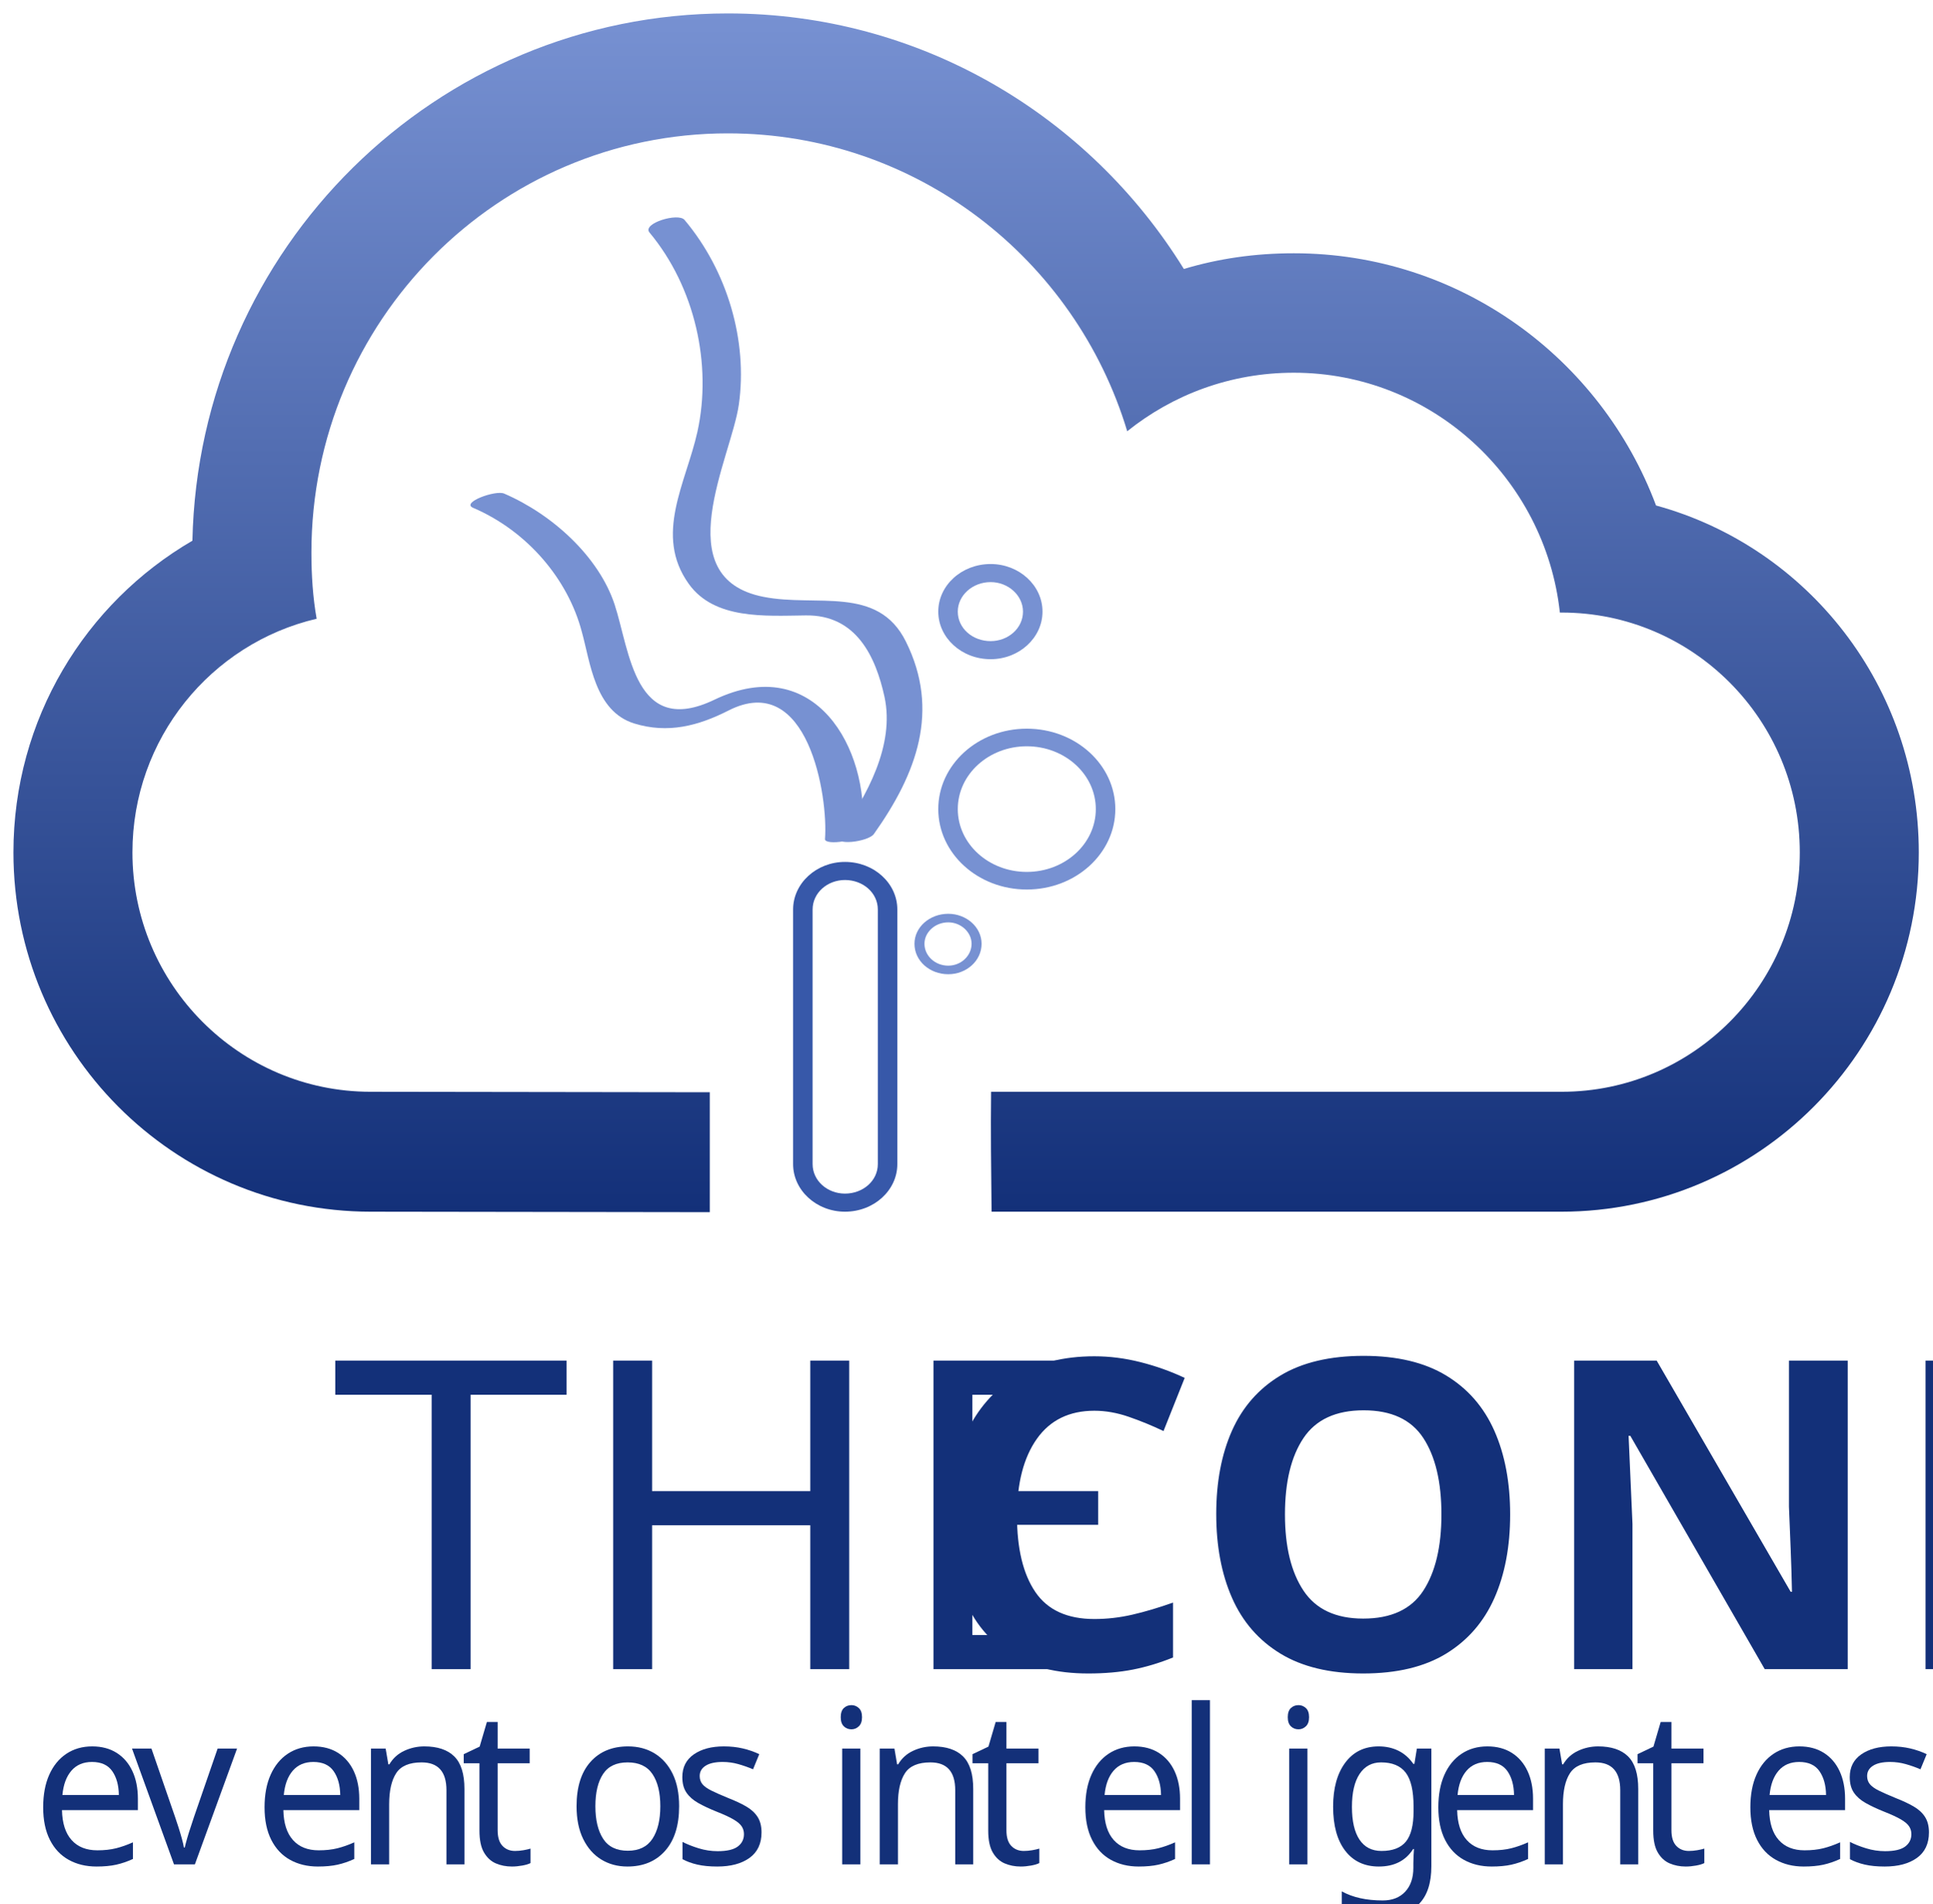
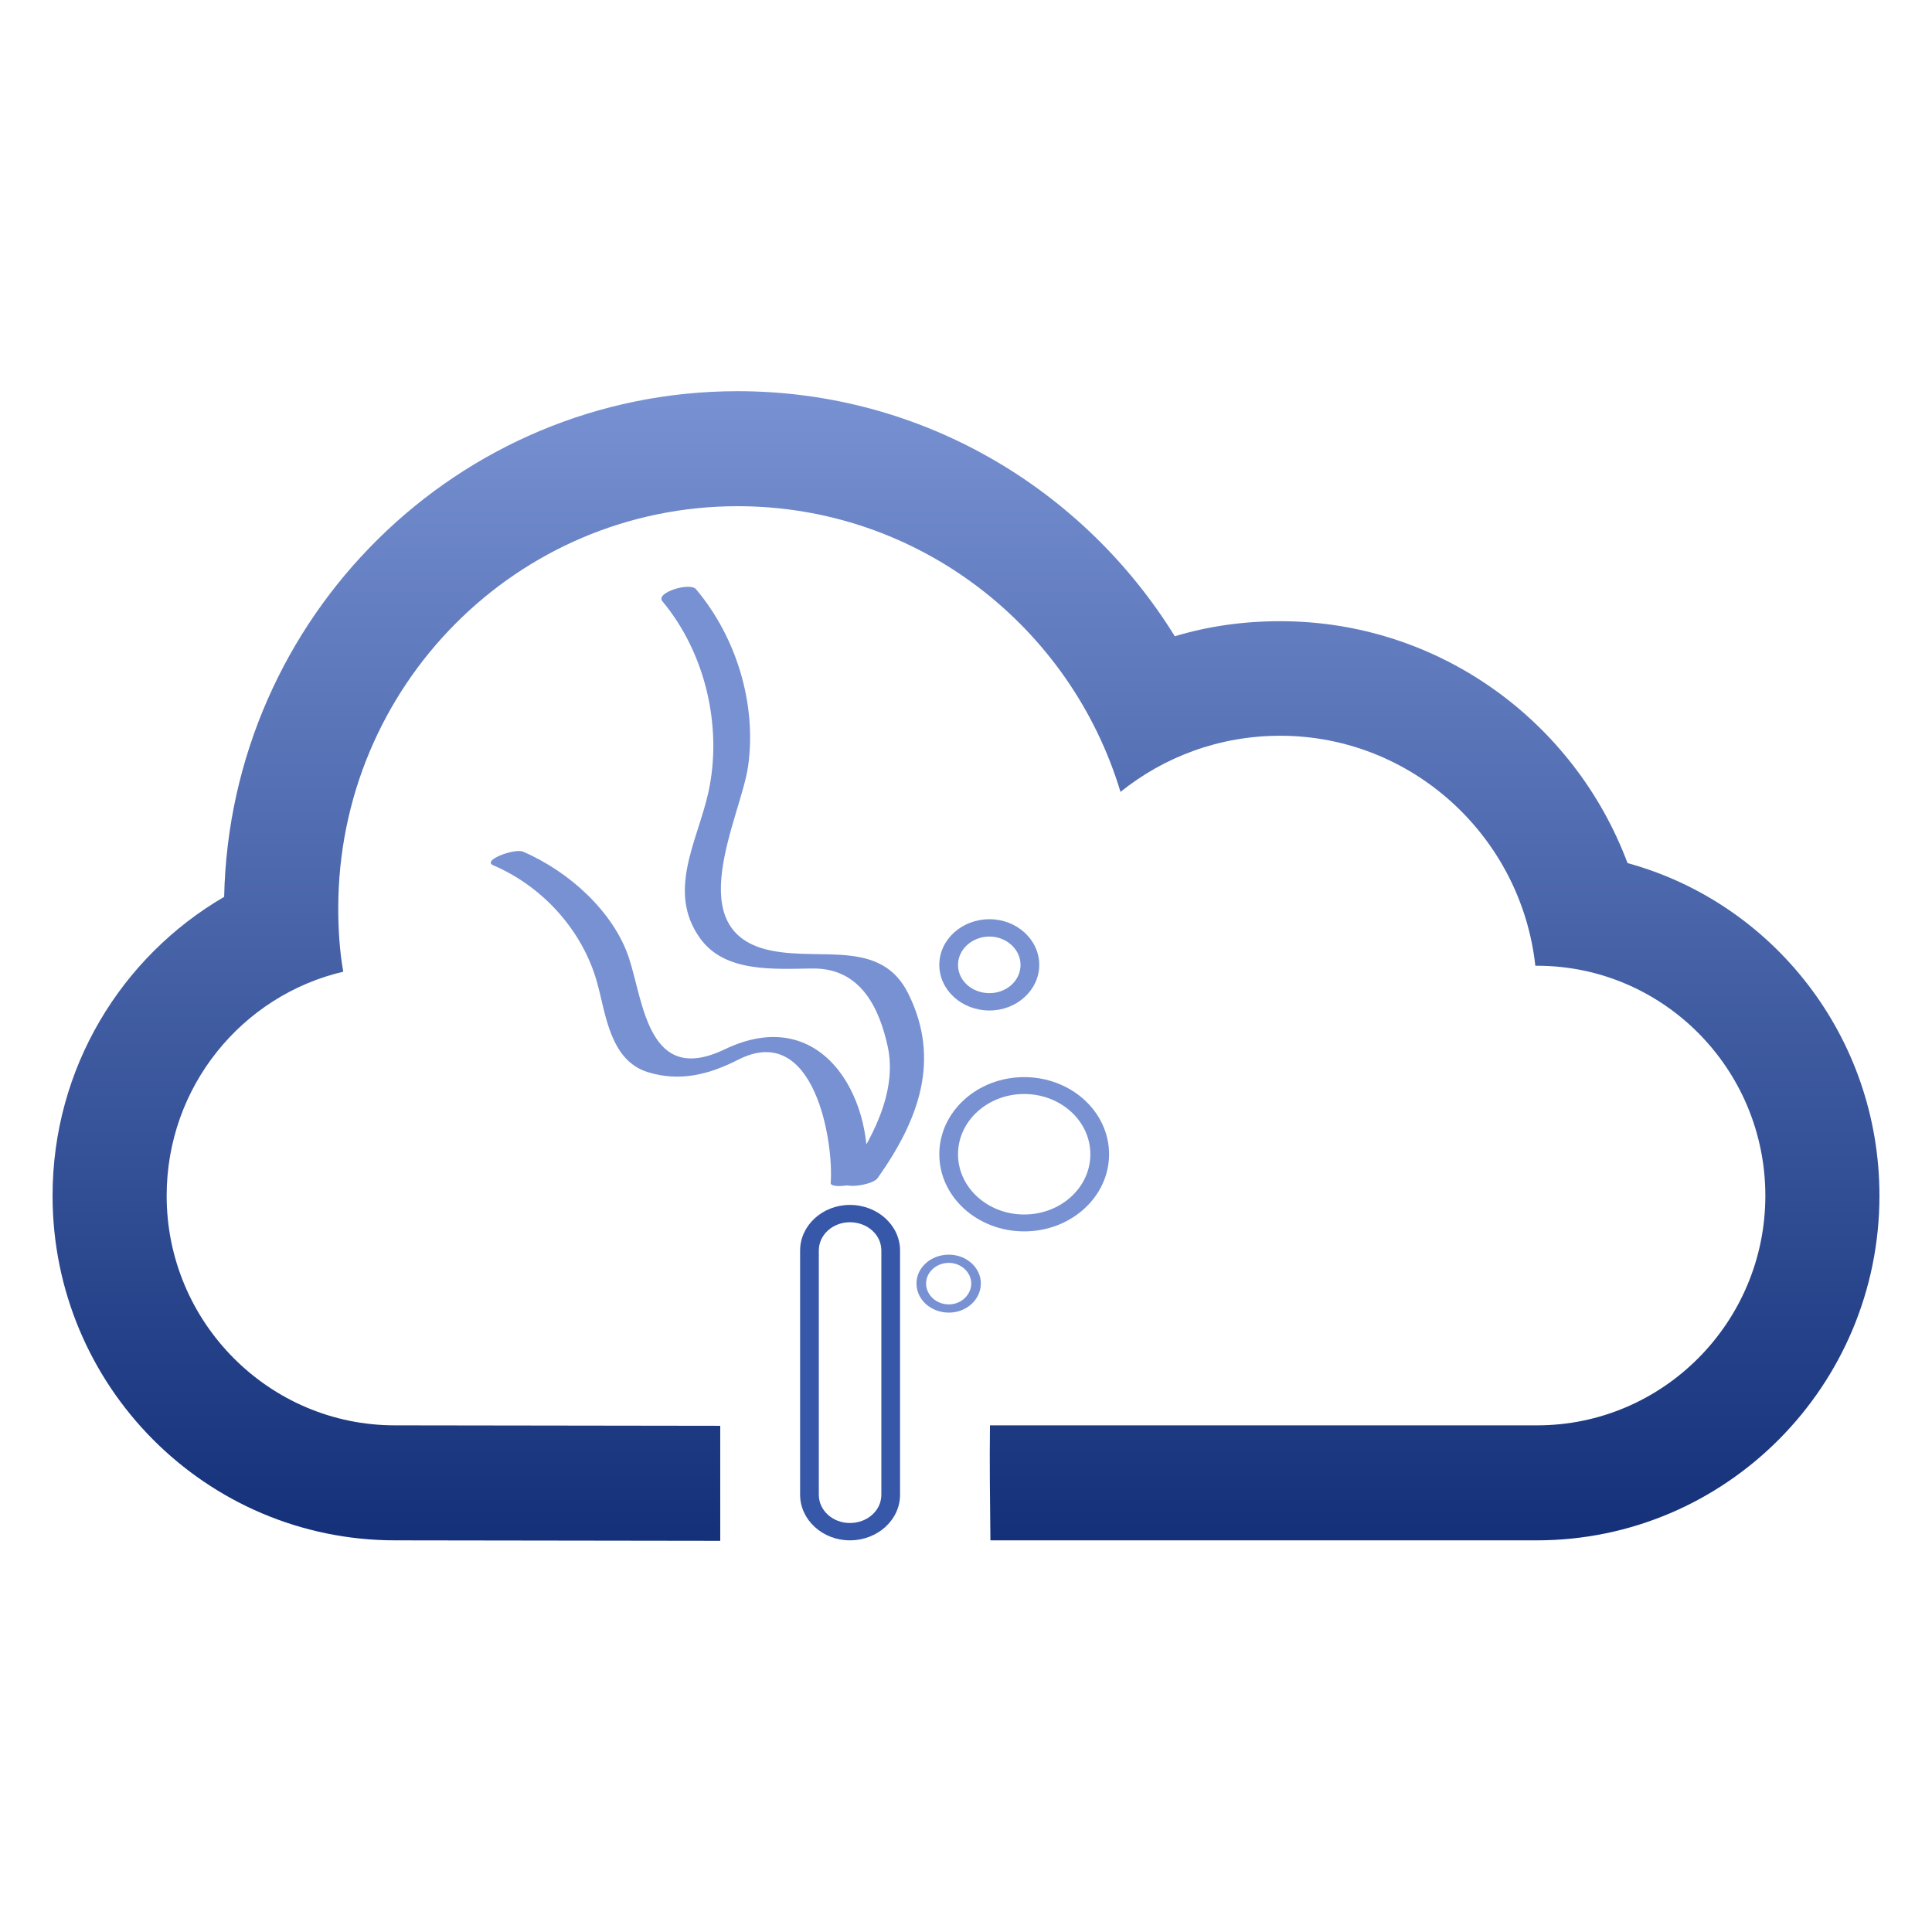
- <svg xmlns="http://www.w3.org/2000/svg" xmlns:xlink="http://www.w3.org/1999/xlink" width="143.839" height="141.729" id="svg3421" version="1.1">
+ <svg xmlns="http://www.w3.org/2000/svg" xmlns:xlink="http://www.w3.org/1999/xlink" width="150" height="150" id="svg3421" version="1.1">
  <defs id="defs3423">
    <linearGradient xlink:href="#id0" id="linearGradient3363" gradientUnits="userSpaceOnUse" x1="3583.6" y1="3118.87" x2="3583.6" y2="5637.94" />
    <linearGradient id="id0" gradientUnits="userSpaceOnUse" x1="9373.98" y1="6453.14" x2="9373.98" y2="6674.41">
      <stop offset="0" style="stop-opacity:1; stop-color:#00B7D9" id="stop150" />
      <stop offset="1" style="stop-opacity:1; stop-color:#186C82" id="stop152" />
    </linearGradient>
    <linearGradient xlink:href="#id0-5" id="linearGradient3462" gradientUnits="userSpaceOnUse" x1="3583.6" y1="3118.87" x2="3583.6" y2="5637.94" />
    <linearGradient id="id0-5" gradientUnits="userSpaceOnUse" x1="9373.98" y1="6453.14" x2="9373.98" y2="6674.41">
      <stop offset="0" style="stop-color:#7791d2;stop-opacity:1;" id="stop150-8" />
      <stop offset="1" style="stop-color:#133079;stop-opacity:1;" id="stop152-0" />
    </linearGradient>
    <linearGradient y2="5637.94" x2="3583.6" y1="3118.87" x1="3583.6" gradientUnits="userSpaceOnUse" id="linearGradient3605" xlink:href="#id0-5" />
+     <linearGradient xlink:href="#id0-5" id="linearGradient3029" gradientUnits="userSpaceOnUse" x1="3583.6" y1="3118.87" x2="3583.6" y2="5637.94" />
  </defs>
-   <g id="layer1" transform="translate(-1107.59,-1047.126)">
+   <g id="layer1" transform="translate(-1107.59,-1038.855)">
    <g transform="matrix(0.03543307,0,0,0.03543307,1052.535,937.6098)" style="fill-rule:evenodd" id="g236">
-       <path style="fill:#7791d2;fill-opacity:1;stroke:none" id="path240" d="m 3390,4843 c 90,-127 139,-259 67,-404 -59,-119 -188,-72 -299,-94 -205,-40 -68,-292 -52,-404 19,-134 -24,-281 -114,-388 -13,-16 -89,7 -74,26 96,115 132,278 101,419 -24,108 -92,217 -18,320 54,75 160,67 245,66 108,-2 148,89 166,171 22,102 -37,208 -95,291 -17,24 62,14 73,-3 z" class="fil10" />
-       <path style="fill:#7791d2;stroke:none;stroke-width:7.62;fill-opacity:1" id="path242" d="m 3366,4835 c 14,-171 -100,-375 -311,-274 -168,81 -178,-103 -210,-200 -33,-100 -130,-189 -232,-233 -18,-8 -92,19 -65,30 114,49 199,150 228,260 18,64 27,167 110,193 71,22 135,5 198,-27 168,-86 210,182 203,270 -1,14 77,5 79,-19 z" class="fil10 str0" />
-       <path style="fill:#7791d2;fill-opacity:1;stroke:none" id="path244" d="m 3711,4659 c -80,0 -145,59 -145,132 0,73 65,132 145,132 80,0 145,-59 145,-132 0,-73 -65,-132 -145,-132 z m 0,301 c -103,0 -186,-76 -186,-169 0,-93 83,-169 186,-169 103,0 186,76 186,169 0,93 -83,169 -186,169 z" class="fil10" />
-       <path style="fill:#7791d2;fill-opacity:1;stroke:none" id="path246" d="m 3635,4314 c -38,0 -69,28 -69,62 0,35 31,62 69,62 37,0 68,-27 68,-62 0,-34 -31,-62 -68,-62 z m 0,162 c -61,0 -110,-45 -110,-100 0,-55 49,-100 110,-100 60,0 109,45 109,100 0,55 -49,100 -109,100 z" class="fil10" />
-       <path style="fill:#3758a9;fill-opacity:1" id="path248" d="m 3329,4940 c -37,0 -68,27 -68,62 l 0,535 c 0,35 31,62 68,62 38,0 69,-27 69,-62 l 0,-535 c 0,-35 -31,-62 -69,-62 z m 0,697 c -60,0 -109,-45 -109,-100 l 0,-535 c 0,-55 49,-100 109,-100 61,0 110,45 110,100 l 0,535 c 0,55 -49,100 -110,100 z" class="fil11" />
-       <path style="fill:#7791d2;fill-opacity:1;stroke:none" id="path250" d="m 3546,5029 c -28,0 -50,21 -50,45 0,25 22,46 50,46 27,0 49,-21 49,-46 0,-24 -22,-45 -49,-45 z m 0,109 c -39,0 -71,-28 -71,-64 0,-35 32,-63 71,-63 38,0 70,28 70,63 0,36 -32,64 -70,64 z" class="fil10" />
-       <path class="fil12" d="m 5033,4153 c -116,-310 -413,-530 -761,-530 -81,0 -158,11 -231,33 -199,-322 -553,-537 -958,-537 -613,0 -1112,494 -1125,1108 -225,131 -376,375 -376,655 0,417 336,755 751,755 l 712,1 0,-252 -713,-1 c -275,0 -500,-225 -500,-503 0,-239 165,-439 387,-491 -8,-45 -11,-92 -11,-139 0,-487 392,-881 875,-881 396,0 730,264 839,626 96,-77 217,-123 350,-123 289,0 528,221 559,504 l 4,0 c 275,0 500,225 500,504 0,277 -224,503 -500,503 l -1199,0 c -1,86 0,156 1,252 l 1197,0 c 415,0 751,-339 751,-755 0,-349 -234,-642 -552,-729 z" id="path252" style="fill:url(#linearGradient3605)" />
-       <text x="2249.064" y="6598.311" class="fil9 fnt5" id="text254" style="font-size:908.08px;font-weight:300;fill:#133079;fill-rule:evenodd;font-family:Bebas Neue Light;fill-opacity:1;">THE</text>
-       <text x="3496.062" y="6598.311" class="fil9 fnt7" id="text258" style="font-size:908.08px;font-weight:bold;fill:#133079;fill-rule:evenodd;font-family:Bebas Neue Bold;fill-opacity:1;">CONF</text>
-       <g style="fill-rule:evenodd;fill:#133079;fill-opacity:1;" transform="matrix(0.9569608,0,0,1,-5460.936,1758.514)" id="g260">
-         <text x="7400" y="5250" class="fil9 fnt8" id="text262" style="font-size:454.02px;font-weight:300;fill:#133079;font-family:Bebas Neue Light;fill-opacity:1">e</text>
-         <text x="7620" y="5250" class="fil9 fnt8" id="text264" style="font-size:454.02px;font-weight:300;fill:#133079;font-family:Bebas Neue Light;fill-opacity:1">v</text>
-         <text x="7886" y="5250" class="fil9 fnt8" id="text266" style="font-size:454.02px;font-weight:300;fill:#133079;font-family:Bebas Neue Light;fill-opacity:1">e</text>
-         <text x="8106" y="5250" class="fil9 fnt8" id="text268" style="font-size:454.02px;font-weight:300;fill:#133079;font-family:Bebas Neue Light;fill-opacity:1">n</text>
-         <text x="8341" y="5250" class="fil9 fnt8" id="text270" style="font-size:454.02px;font-weight:300;fill:#133079;font-family:Bebas Neue Light;fill-opacity:1">t</text>
-         <text x="8571" y="5250" class="fil9 fnt8" id="text272" style="font-size:454.02px;font-weight:300;fill:#133079;font-family:Bebas Neue Light;fill-opacity:1">o</text>
-         <text x="8805" y="5250" class="fil9 fnt8" id="text274" style="font-size:454.02px;font-weight:300;fill:#133079;font-family:Bebas Neue Light;fill-opacity:1">s i</text>
-         <text x="9223" y="5250" class="fil9 fnt8" id="text276" style="font-size:454.02px;font-weight:300;fill:#133079;font-family:Bebas Neue Light;fill-opacity:1">n</text>
-         <text x="9458" y="5250" class="fil9 fnt8" id="text278" style="font-size:454.02px;font-weight:300;fill:#133079;font-family:Bebas Neue Light;fill-opacity:1">t</text>
-         <text x="9688" y="5250" class="fil9 fnt8" id="text280" style="font-size:454.02px;font-weight:300;fill:#133079;font-family:Bebas Neue Light;fill-opacity:1">e</text>
-         <text x="9908" y="5250" class="fil9 fnt8" id="text282" style="font-size:454.02px;font-weight:300;fill:#133079;font-family:Bebas Neue Light;fill-opacity:1">l</text>
-         <text x="10122" y="5250" class="fil9 fnt8" id="text284" style="font-size:454.02px;font-weight:300;fill:#133079;font-family:Bebas Neue Light;fill-opacity:1">i</text>
-         <text x="10232" y="5250" class="fil9 fnt8" id="text286" style="font-size:454.02px;font-weight:300;fill:#133079;font-family:Bebas Neue Light;fill-opacity:1">g</text>
-         <text x="10463" y="5250" class="fil9 fnt8" id="text288" style="font-size:454.02px;font-weight:300;fill:#133079;font-family:Bebas Neue Light;fill-opacity:1">e</text>
-         <text x="10683" y="5250" class="fil9 fnt8" id="text290" style="font-size:454.02px;font-weight:300;fill:#133079;font-family:Bebas Neue Light;fill-opacity:1">n</text>
-         <text x="10918" y="5250" class="fil9 fnt8" id="text292" style="font-size:454.02px;font-weight:300;fill:#133079;font-family:Bebas Neue Light;fill-opacity:1">t</text>
-         <text x="11148" y="5250" class="fil9 fnt8" id="text294" style="font-size:454.02px;font-weight:300;fill:#133079;font-family:Bebas Neue Light;fill-opacity:1">e</text>
-         <text x="11368" y="5250" class="fil9 fnt8" id="text296" style="font-size:454.02px;font-weight:300;fill:#133079;font-family:Bebas Neue Light;fill-opacity:1">s</text>
+       <g id="g3020" transform="translate(86.94402,595.5237)">
+         <path class="fil10" d="m 3390,4843 c 90,-127 139,-259 67,-404 -59,-119 -188,-72 -299,-94 -205,-40 -68,-292 -52,-404 19,-134 -24,-281 -114,-388 -13,-16 -89,7 -74,26 96,115 132,278 101,419 -24,108 -92,217 -18,320 54,75 160,67 245,66 108,-2 148,89 166,171 22,102 -37,208 -95,291 -17,24 62,14 73,-3 z" id="path240" style="fill:#7791d2;fill-opacity:1;stroke:none" />
+         <path class="fil10 str0" d="m 3366,4835 c 14,-171 -100,-375 -311,-274 -168,81 -178,-103 -210,-200 -33,-100 -130,-189 -232,-233 -18,-8 -92,19 -65,30 114,49 199,150 228,260 18,64 27,167 110,193 71,22 135,5 198,-27 168,-86 210,182 203,270 -1,14 77,5 79,-19 z" id="path242" style="fill:#7791d2;fill-opacity:1;stroke:none" />
+         <path class="fil10" d="m 3711,4659 c -80,0 -145,59 -145,132 0,73 65,132 145,132 80,0 145,-59 145,-132 0,-73 -65,-132 -145,-132 z m 0,301 c -103,0 -186,-76 -186,-169 0,-93 83,-169 186,-169 103,0 186,76 186,169 0,93 -83,169 -186,169 z" id="path244" style="fill:#7791d2;fill-opacity:1;stroke:none" />
+         <path class="fil10" d="m 3635,4314 c -38,0 -69,28 -69,62 0,35 31,62 69,62 37,0 68,-27 68,-62 0,-34 -31,-62 -68,-62 z m 0,162 c -61,0 -110,-45 -110,-100 0,-55 49,-100 110,-100 60,0 109,45 109,100 0,55 -49,100 -109,100 z" id="path246" style="fill:#7791d2;fill-opacity:1;stroke:none" />
+         <path class="fil11" d="m 3329,4940 c -37,0 -68,27 -68,62 l 0,535 c 0,35 31,62 68,62 38,0 69,-27 69,-62 l 0,-535 c 0,-35 -31,-62 -69,-62 z m 0,697 c -60,0 -109,-45 -109,-100 l 0,-535 c 0,-55 49,-100 109,-100 61,0 110,45 110,100 l 0,535 c 0,55 -49,100 -110,100 z" id="path248" style="fill:#3758a9;fill-opacity:1" />
+         <path class="fil10" d="m 3546,5029 c -28,0 -50,21 -50,45 0,25 22,46 50,46 27,0 49,-21 49,-46 0,-24 -22,-45 -49,-45 z m 0,109 c -39,0 -71,-28 -71,-64 0,-35 32,-63 71,-63 38,0 70,28 70,63 0,36 -32,64 -70,64 z" id="path250" style="fill:#7791d2;fill-opacity:1;stroke:none" />
+         <path style="fill:url(#linearGradient3029)" id="path252" d="m 5033,4153 c -116,-310 -413,-530 -761,-530 -81,0 -158,11 -231,33 -199,-322 -553,-537 -958,-537 -613,0 -1112,494 -1125,1108 -225,131 -376,375 -376,655 0,417 336,755 751,755 l 712,1 0,-252 -713,-1 c -275,0 -500,-225 -500,-503 0,-239 165,-439 387,-491 -8,-45 -11,-92 -11,-139 0,-487 392,-881 875,-881 396,0 730,264 839,626 96,-77 217,-123 350,-123 289,0 528,221 559,504 l 4,0 c 275,0 500,225 500,504 0,277 -224,503 -500,503 l -1199,0 c -1,86 0,156 1,252 l 1197,0 c 415,0 751,-339 751,-755 0,-349 -234,-642 -552,-729 z" class="fil12" />
      </g>
    </g>
  </g>
</svg>
